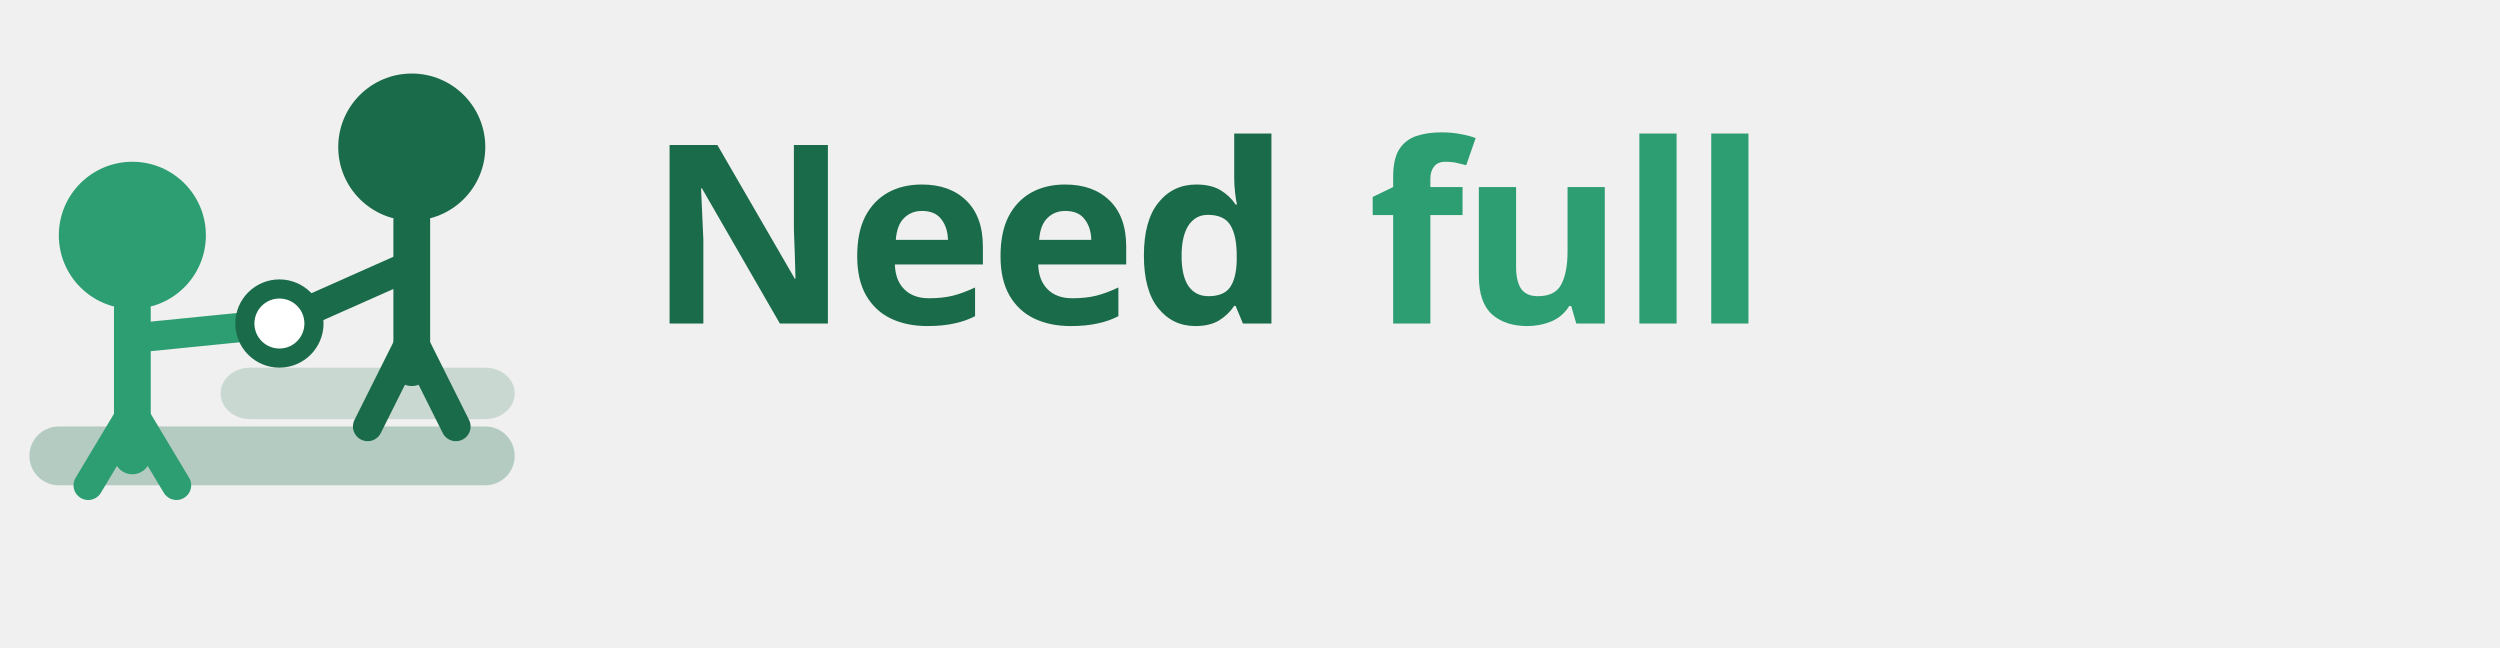
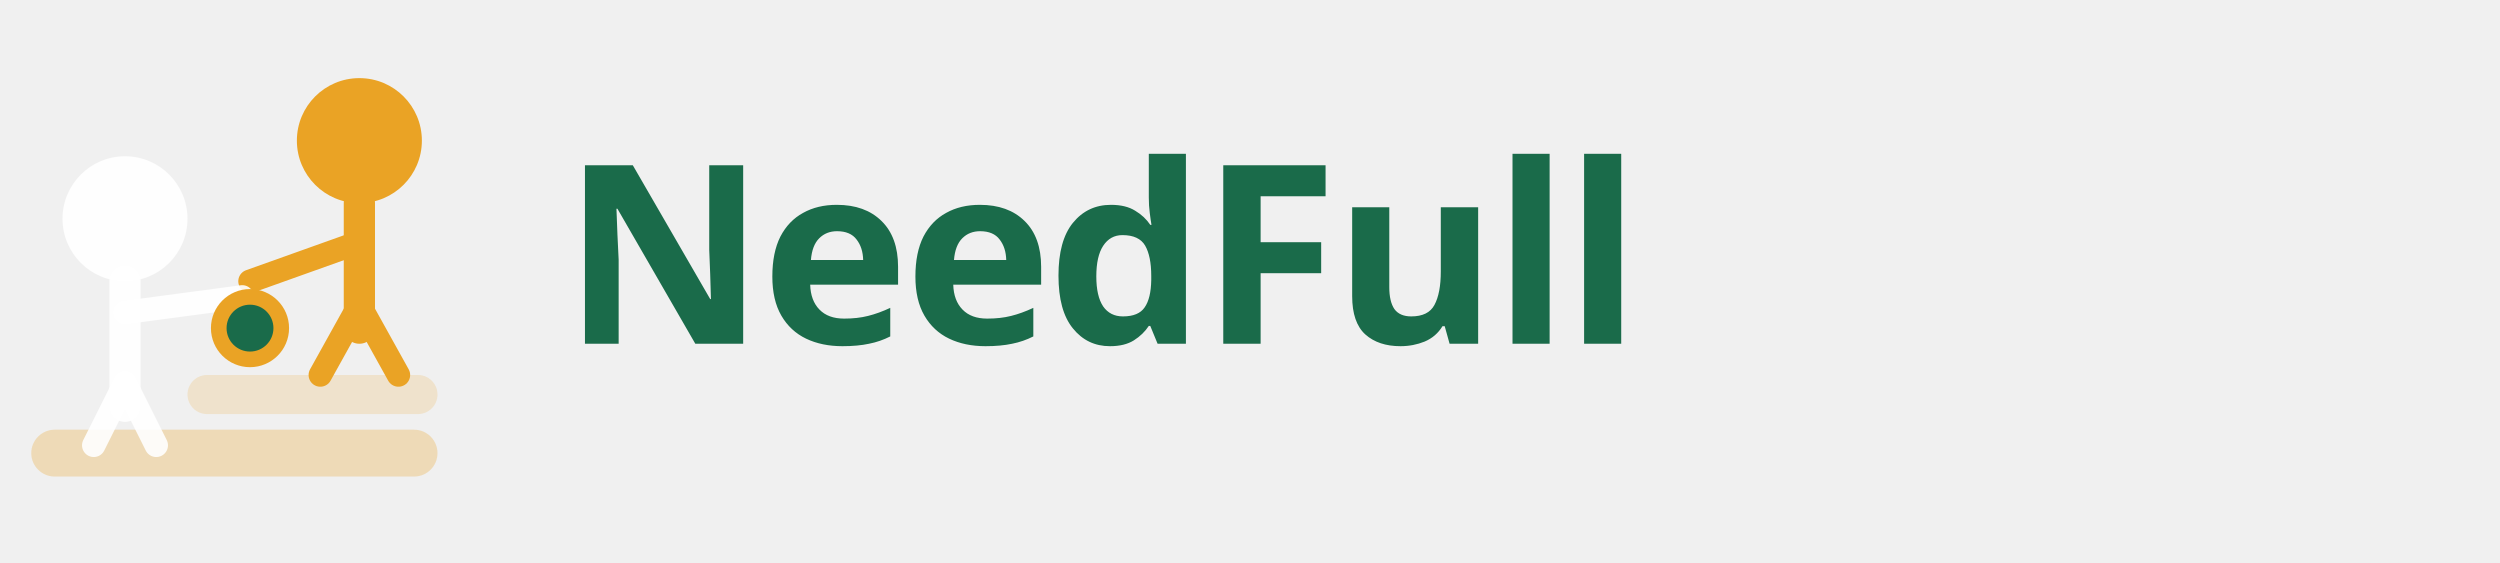
- <svg xmlns="http://www.w3.org/2000/svg" width="170" height="44" viewBox="0 0 170 44">
-   <rect x="15" y="25" width="20" height="3.5" rx="2" fill="#1a6b4a" opacity="0.18" />
-   <rect x="2" y="29" width="33" height="4" rx="2" fill="#1a6b4a" opacity="0.28" />
-   <circle cx="28" cy="10" r="5" fill="#1a6b4a" />
-   <path d="M28 15 v10" stroke="#1a6b4a" stroke-width="2.5" stroke-linecap="round" />
-   <path d="M28 23 l-3 6" stroke="#1a6b4a" stroke-width="2" stroke-linecap="round" />
-   <path d="M28 23 l3 6" stroke="#1a6b4a" stroke-width="2" stroke-linecap="round" />
-   <path d="M28 18 l-9 4" stroke="#1a6b4a" stroke-width="2" stroke-linecap="round" />
-   <circle cx="9" cy="16" r="5" fill="#2d9e72" />
-   <path d="M9 21 v10" stroke="#2d9e72" stroke-width="2.5" stroke-linecap="round" />
-   <path d="M9 28 l-3 5" stroke="#2d9e72" stroke-width="2" stroke-linecap="round" />
-   <path d="M9 28 l3 5" stroke="#2d9e72" stroke-width="2" stroke-linecap="round" />
-   <path d="M9 23 l10-1" stroke="#2d9e72" stroke-width="2" stroke-linecap="round" />
-   <circle cx="19" cy="22" r="3" fill="#1a6b4a" />
-   <circle cx="19" cy="22" r="1.7" fill="white" />
-   <text x="44" y="22" font-family="Nunito, Arial Rounded MT Bold, sans-serif" font-weight="800" font-size="17" fill="#1a6b4a" letter-spacing="-0.3">Need</text>
-   <text x="93" y="22" font-family="Nunito, Arial Rounded MT Bold, sans-serif" font-weight="800" font-size="17" fill="#2d9e72" letter-spacing="-0.3">full</text>
+ <svg xmlns="http://www.w3.org/2000/svg" width="160" height="36" viewBox="0 0 160 36">
+   <rect x="12" y="24" width="16" height="2.5" rx="1.25" fill="#EAA325" opacity="0.18" />
+   <rect x="2" y="27.5" width="26" height="3" rx="1.5" fill="#EAA325" opacity="0.28" />
+   <circle cx="23" cy="9" r="4" fill="#EAA325" />
+   <path d="M23 13v8" stroke="#EAA325" stroke-width="2" stroke-linecap="round" />
+   <path d="M23 19.5l-2.5 4.5" stroke="#EAA325" stroke-width="1.5" stroke-linecap="round" />
+   <path d="M23 19.5l2.5 4.5" stroke="#EAA325" stroke-width="1.5" stroke-linecap="round" />
+   <path d="M23 15.5l-7 2.5" stroke="#EAA325" stroke-width="1.5" stroke-linecap="round" />
+   <circle cx="8" cy="14" r="4" fill="#FFFFFF" fill-opacity="0.9" />
+   <path d="M8 18v8" stroke="#FFFFFF" stroke-width="2" stroke-linecap="round" stroke-opacity="0.9" />
+   <path d="M8 24.5l-2 4" stroke="#FFFFFF" stroke-width="1.5" stroke-linecap="round" stroke-opacity="0.9" />
+   <path d="M8 24.5l2 4" stroke="#FFFFFF" stroke-width="1.5" stroke-linecap="round" stroke-opacity="0.9" />
+   <path d="M8 20l7.5-1" stroke="#FFFFFF" stroke-width="1.5" stroke-linecap="round" stroke-opacity="0.9" />
+   <circle cx="16" cy="21" r="2.5" fill="#EAA325" />
+   <circle cx="16" cy="21" r="1.5" fill="#1A6B4A" />
+   <text x="36" y="22" font-family="system-ui, sans-serif" font-weight="800" font-size="16" fill="#1A6B4A" letter-spacing="-0.3">NeedFull</text>
</svg>
